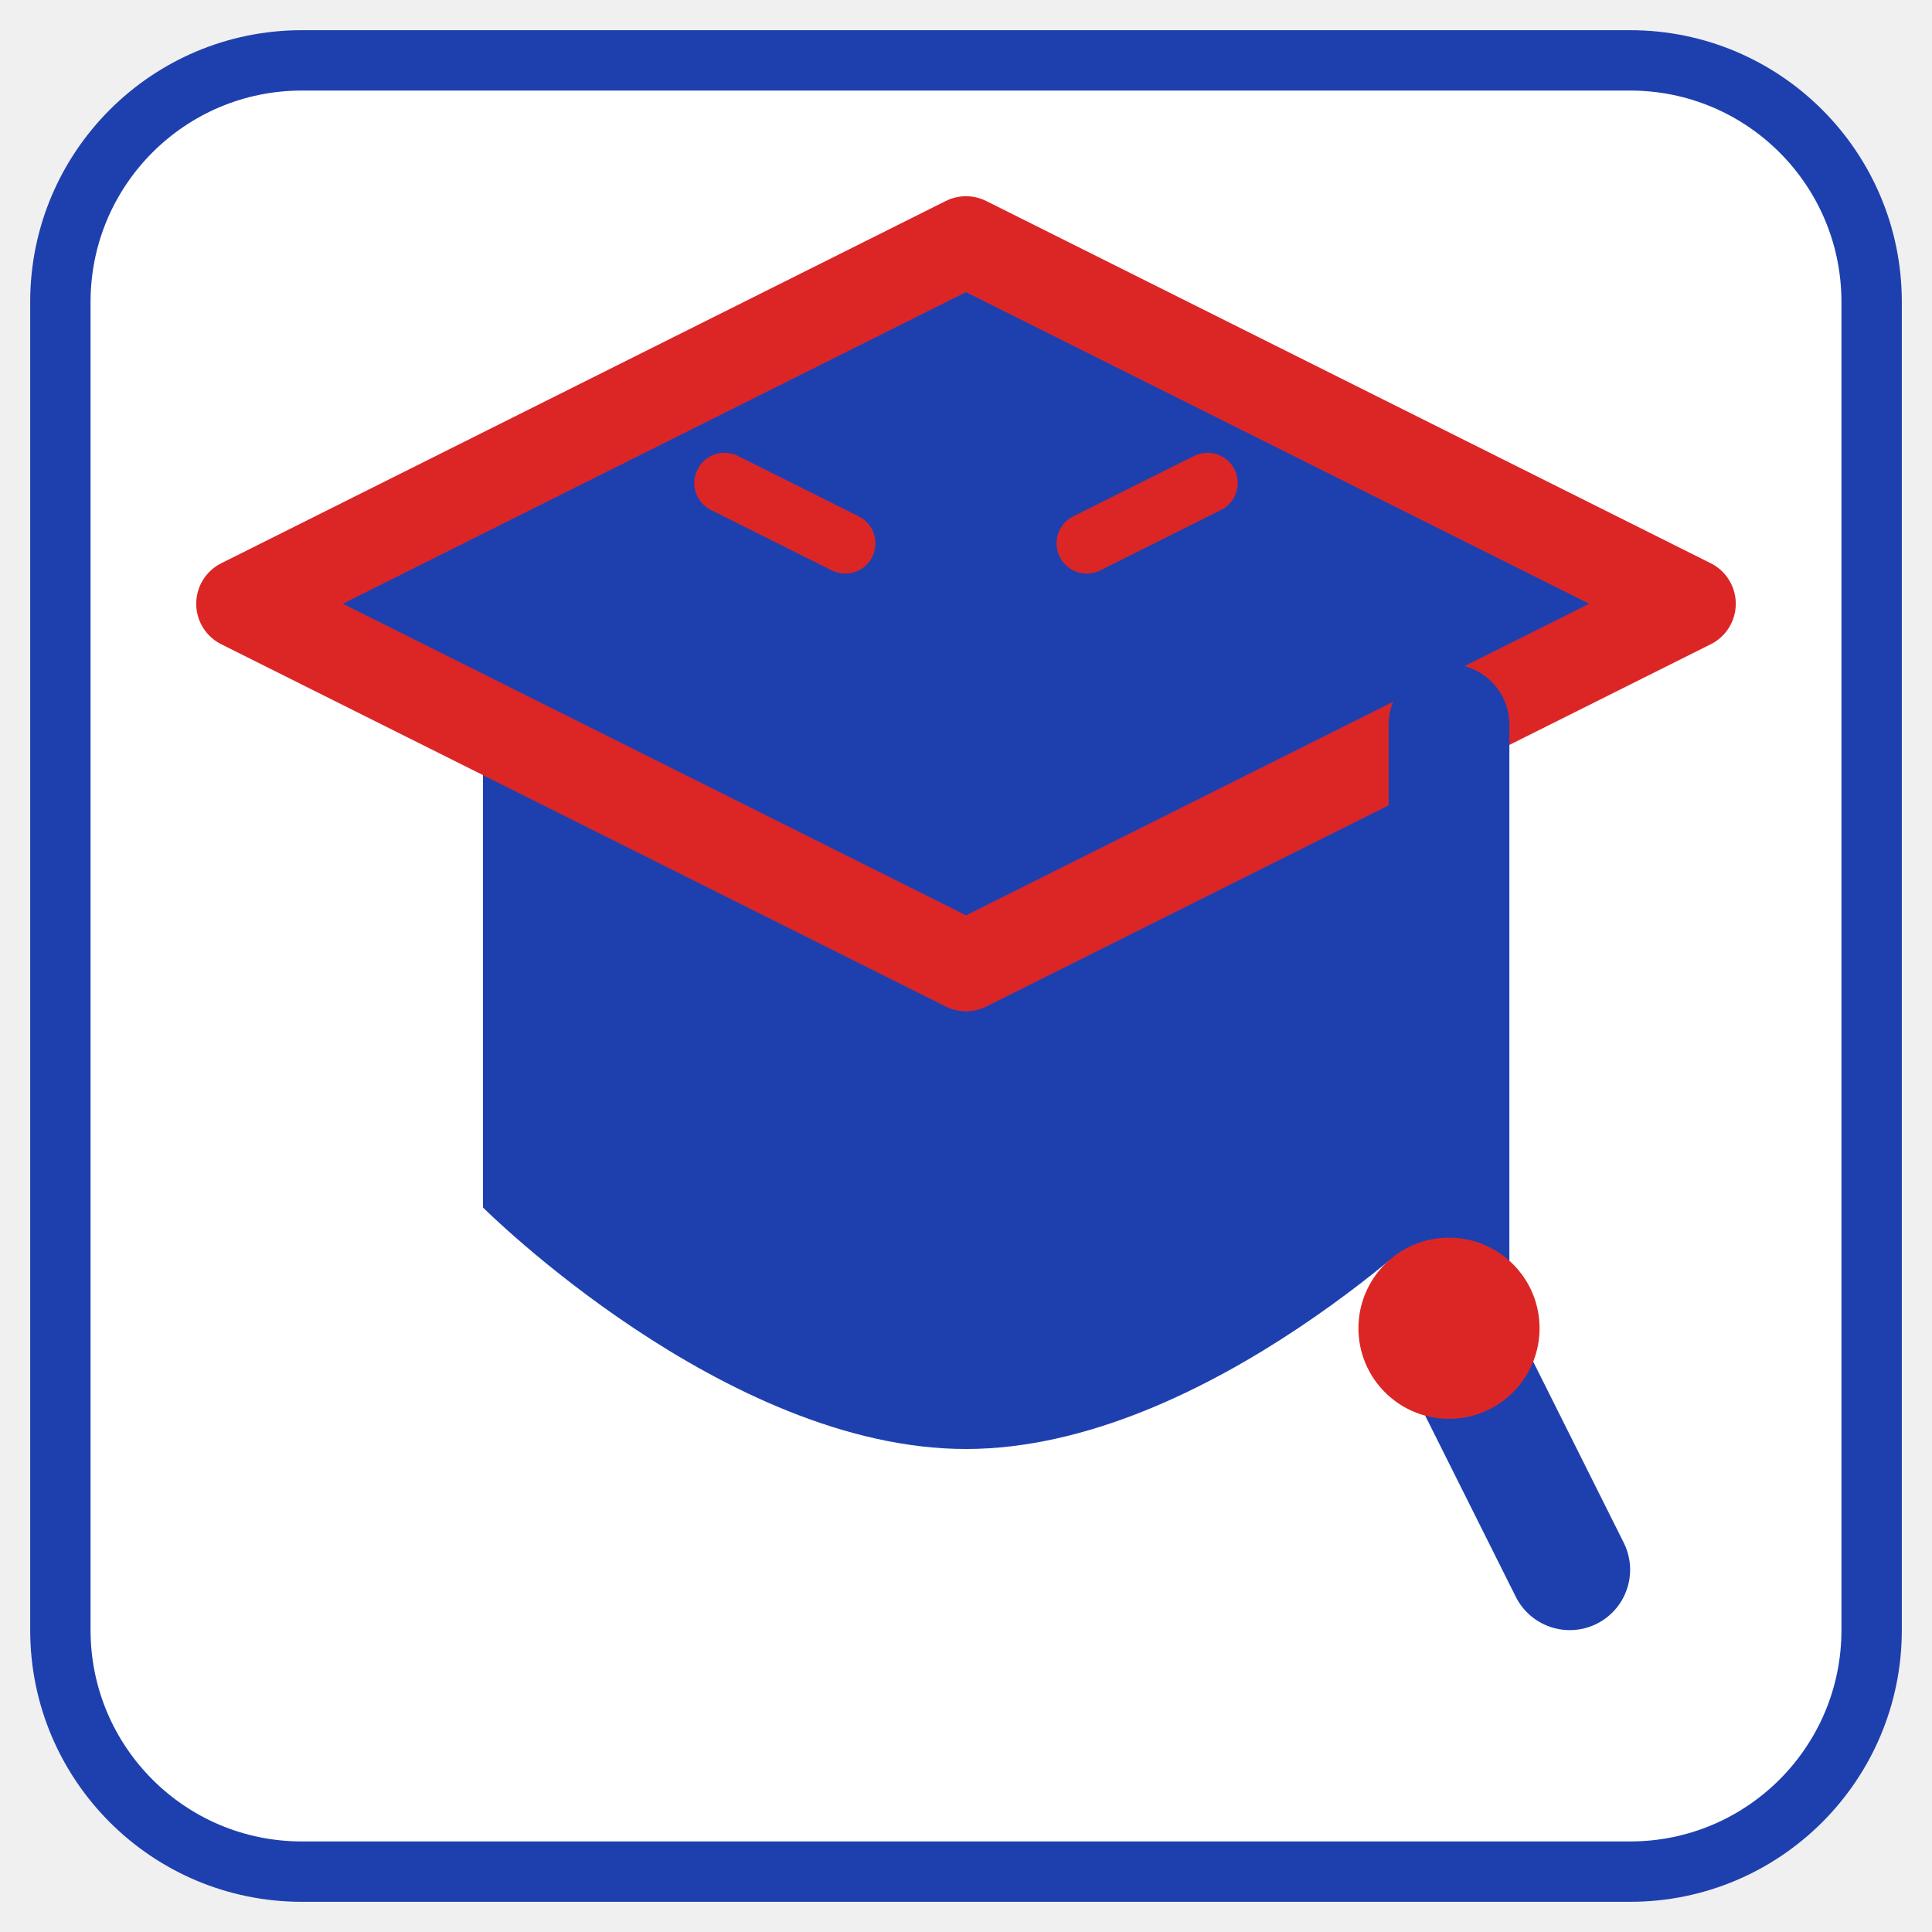
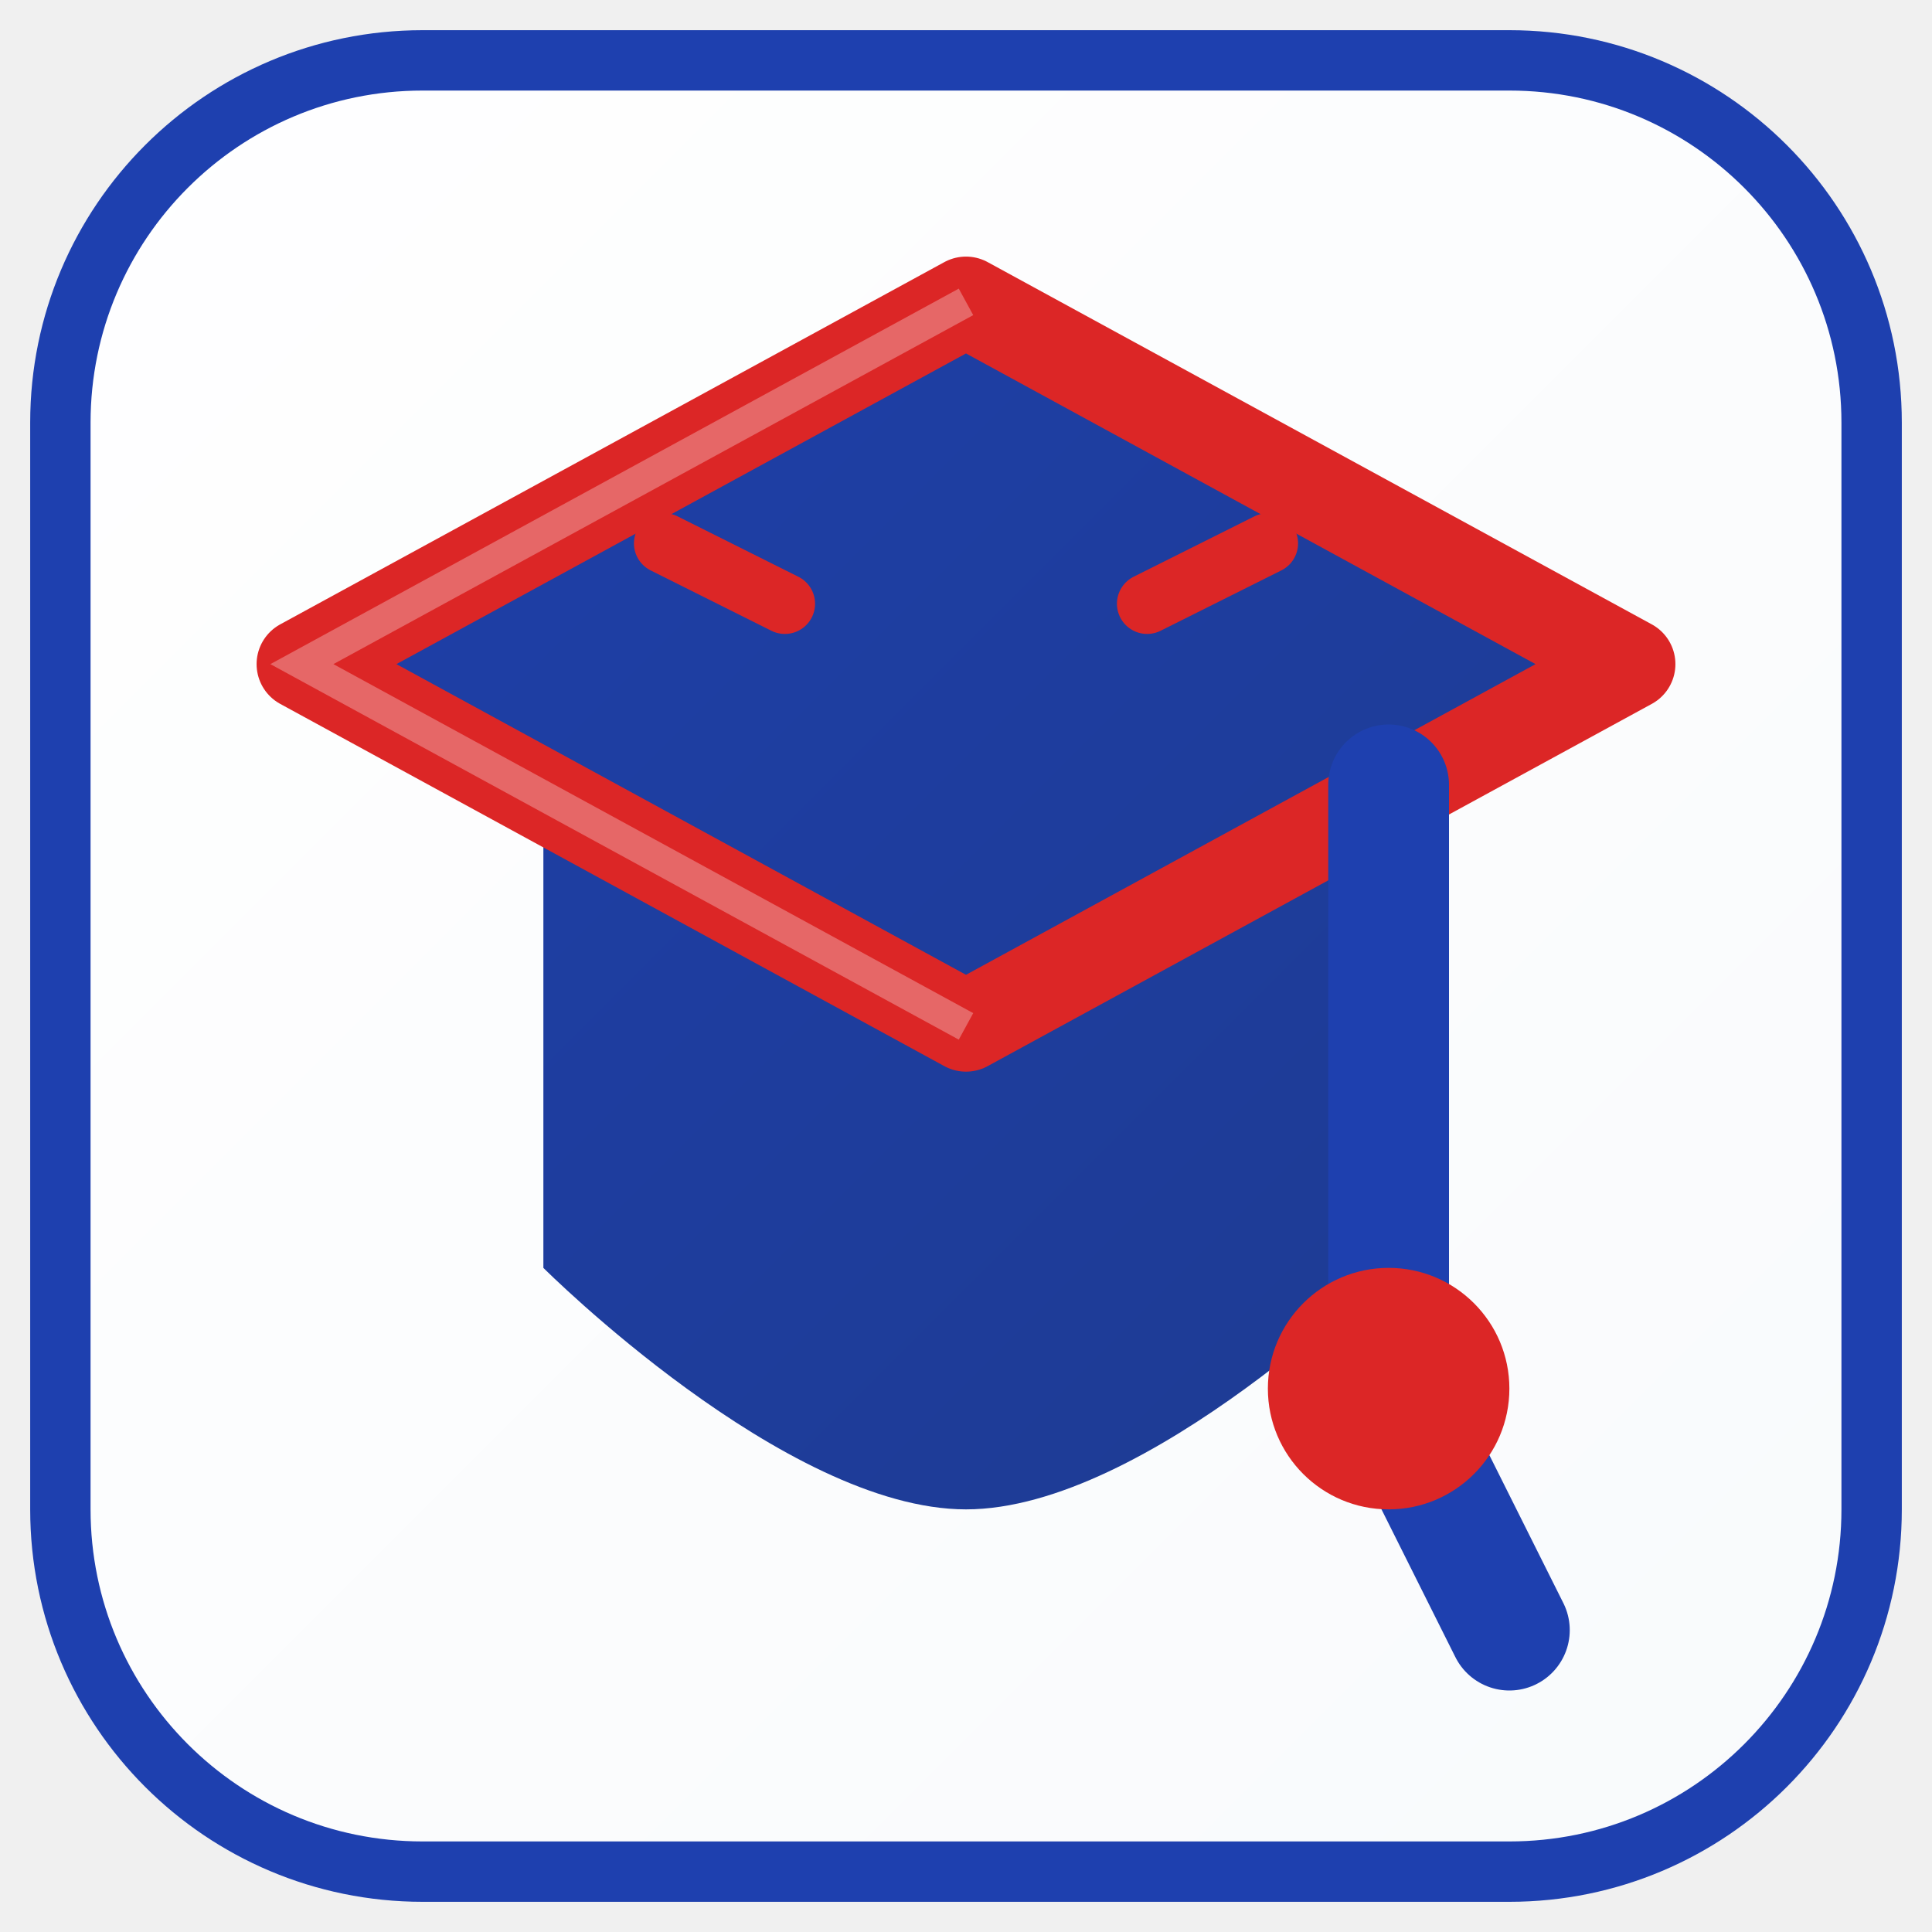
<svg xmlns="http://www.w3.org/2000/svg" width="32" height="32" viewBox="0 0 32 32" fill="none">
-   <rect x="1" y="1" width="30" height="30" rx="4" fill="#ffffff" stroke="#1e40af" stroke-width="1" />
-   <path d="M16 4L4 10L16 16L28 10L16 4Z" fill="#1e40af" />
-   <path d="M8 12.5V20C8 20 12 24 16 24C20 24 24 20 24 20V12.5" fill="#1e40af" />
-   <path d="M16 4L4 10L16 16L28 10L16 4Z" stroke="#dc2626" stroke-width="1.5" stroke-linecap="round" stroke-linejoin="round" />
-   <path d="M24 12V22L26 26" stroke="#1e40af" stroke-width="2" stroke-linecap="round" />
-   <circle cx="24" cy="22" r="1.5" fill="#dc2626" />
-   <path d="M12 8L14 9" stroke="#dc2626" stroke-width="1" stroke-linecap="round" />
-   <path d="M20 8L18 9" stroke="#dc2626" stroke-width="1" stroke-linecap="round" />
+   <defs>
+     <linearGradient id="bgGradient" x1="0" y1="0" x2="32" y2="32" gradientUnits="userSpaceOnUse">
+       <stop offset="0%" stop-color="#ffffff" />
+       <stop offset="100%" stop-color="#f8fafc" />
+     </linearGradient>
+     <linearGradient id="capGradient" x1="0" y1="0" x2="32" y2="32" gradientUnits="userSpaceOnUse">
+       <stop offset="0%" stop-color="#1e40af" />
+       <stop offset="100%" stop-color="#1e3a8a" />
+     </linearGradient>
+   </defs>
+   <rect x="1" y="1" width="30" height="30" rx="6" fill="url(#bgGradient)" stroke="#1e40af" stroke-width="1" />
+   <path d="M16 5L5 11L16 17L27 11L16 5Z" fill="url(#capGradient)" />
+   <path d="M9 13.5V21C9 21 13 25 16 25C19 25 23 21 23 21V13.5" fill="url(#capGradient)" />
+   <path d="M16 5L5 11L16 17L27 11L16 5Z" stroke="#dc2626" stroke-width="1.5" stroke-linecap="round" stroke-linejoin="round" />
+   <path d="M23 13V23L25 27" stroke="#1e40af" stroke-width="2" stroke-linecap="round" />
+   <circle cx="23" cy="23" r="2" fill="#dc2626" />
+   <path d="M11 9L13 10" stroke="#dc2626" stroke-width="1" stroke-linecap="round" />
+   <path d="M21 9L19 10" stroke="#dc2626" stroke-width="1" stroke-linecap="round" />
+   <path d="M16 5L5 11L16 17" stroke="#ffffff" stroke-width="0.5" stroke-opacity="0.3" />
</svg>
